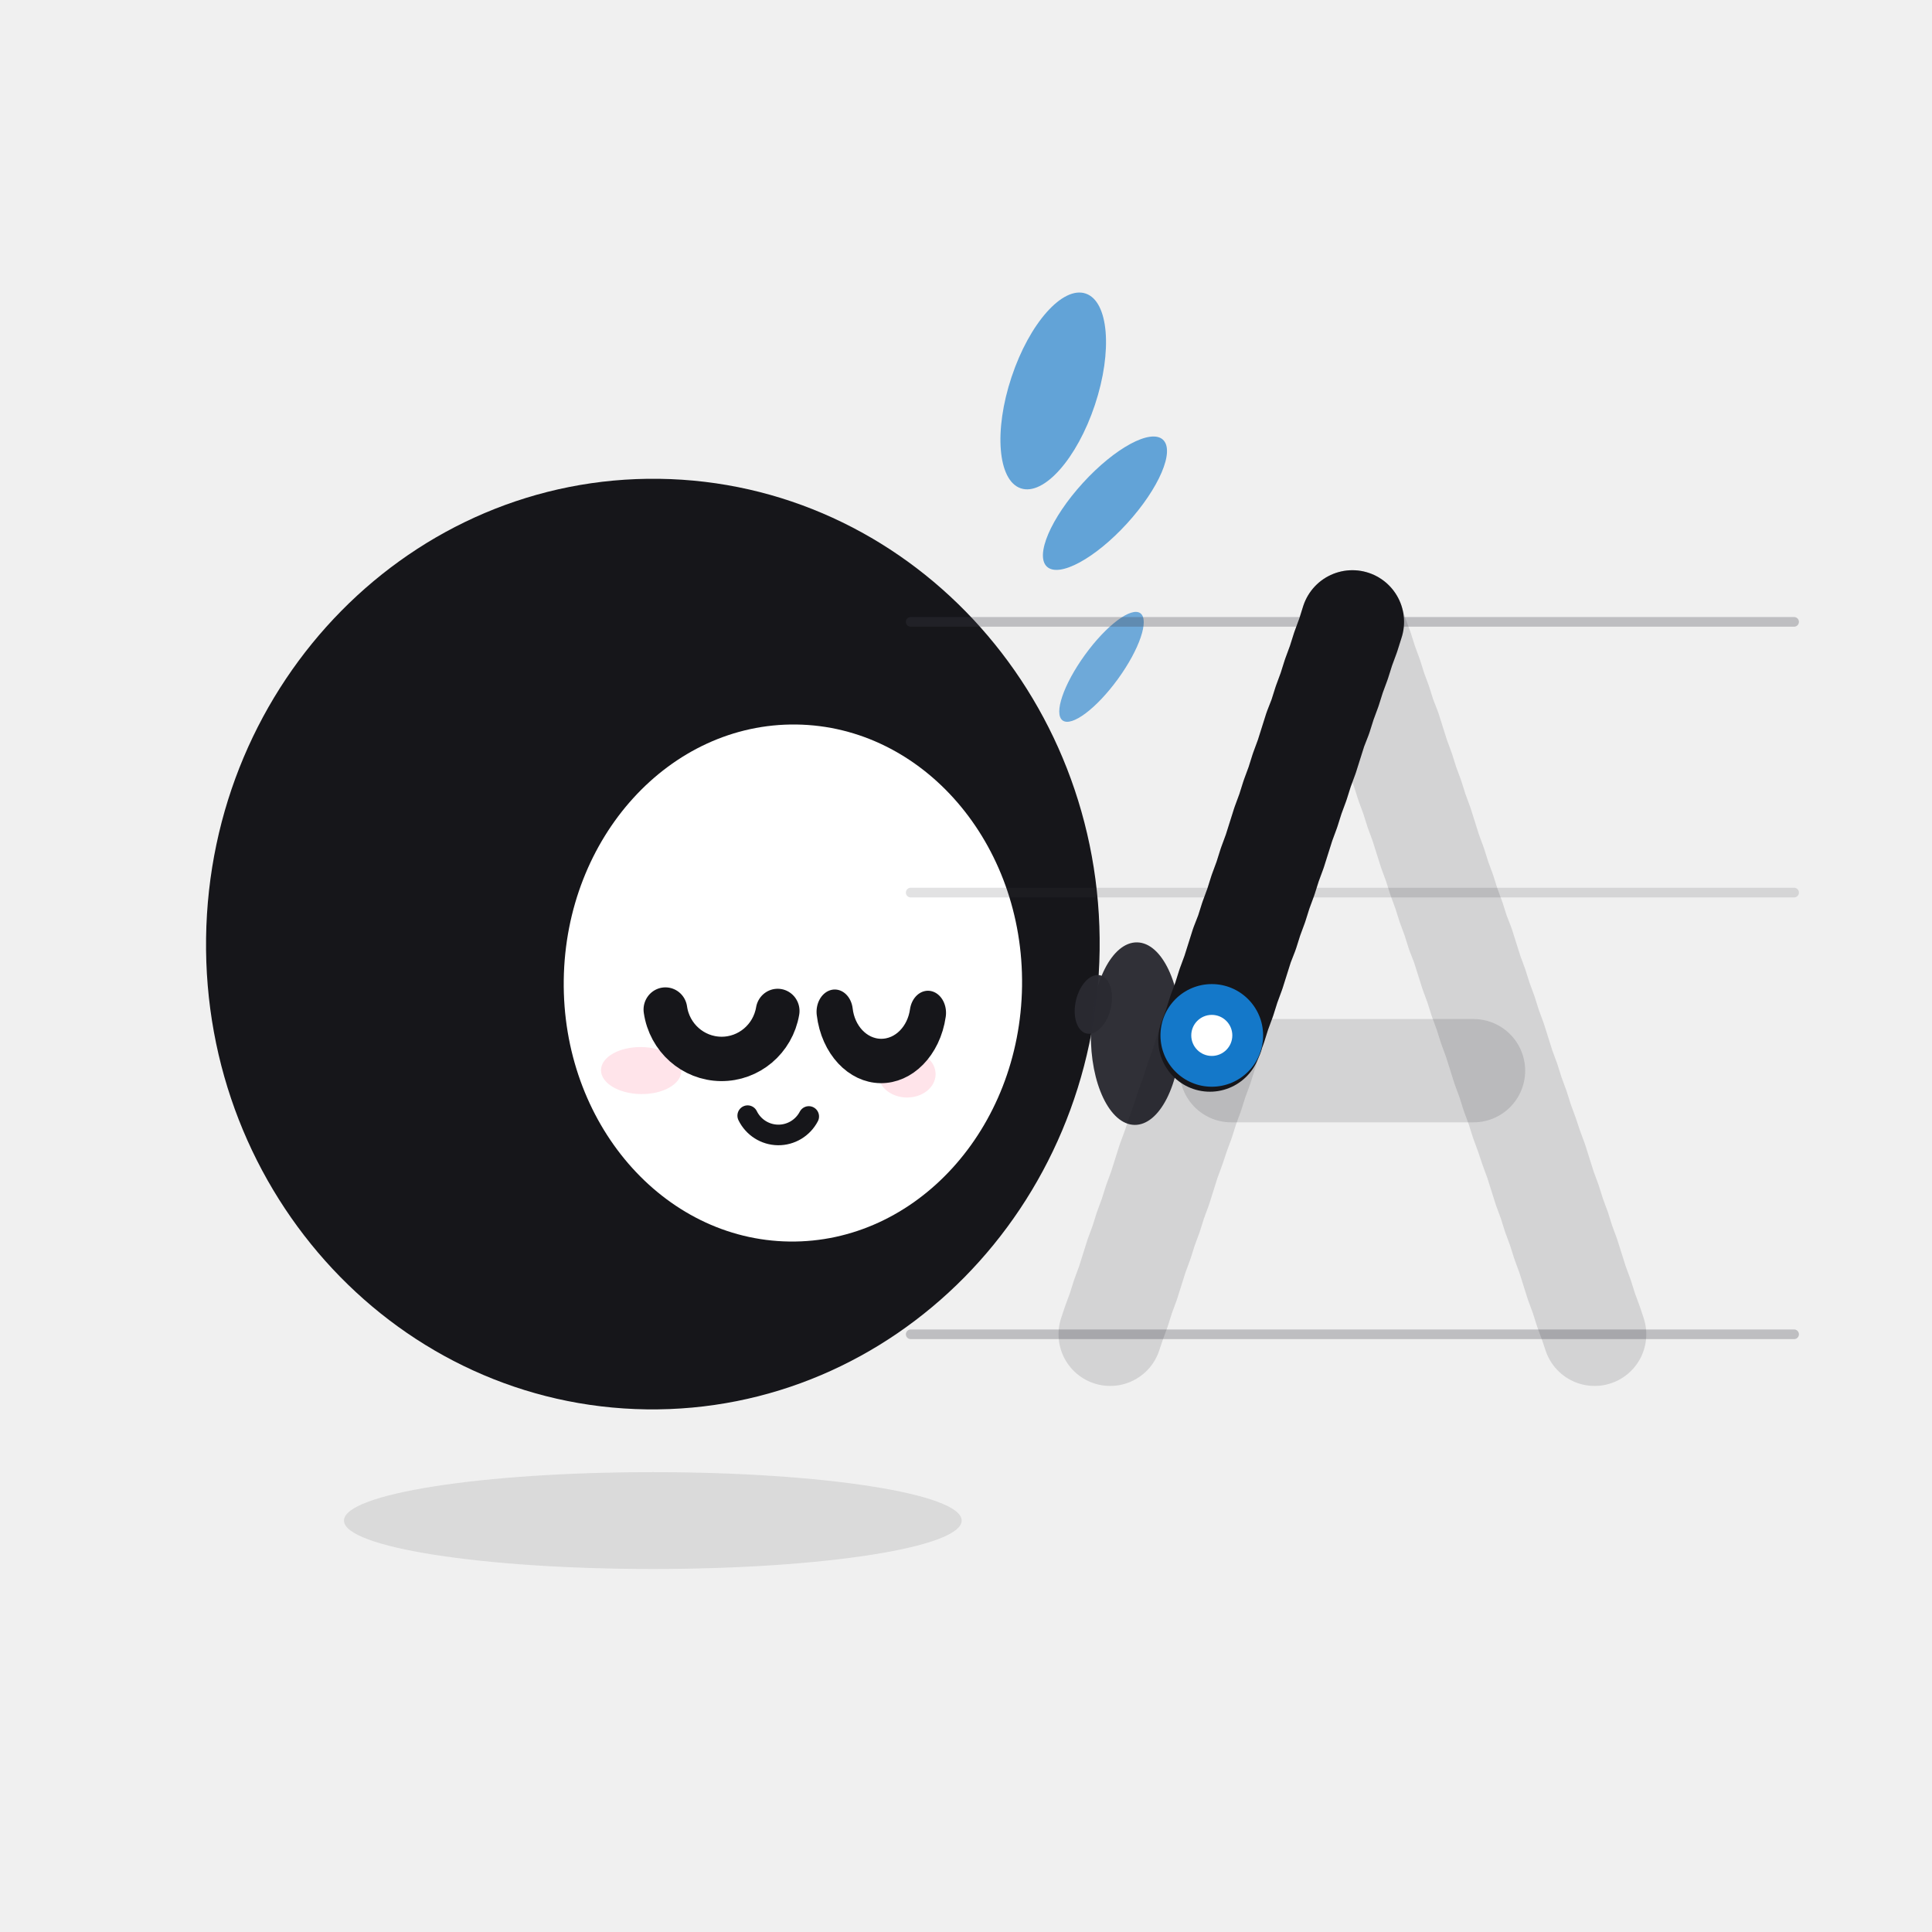
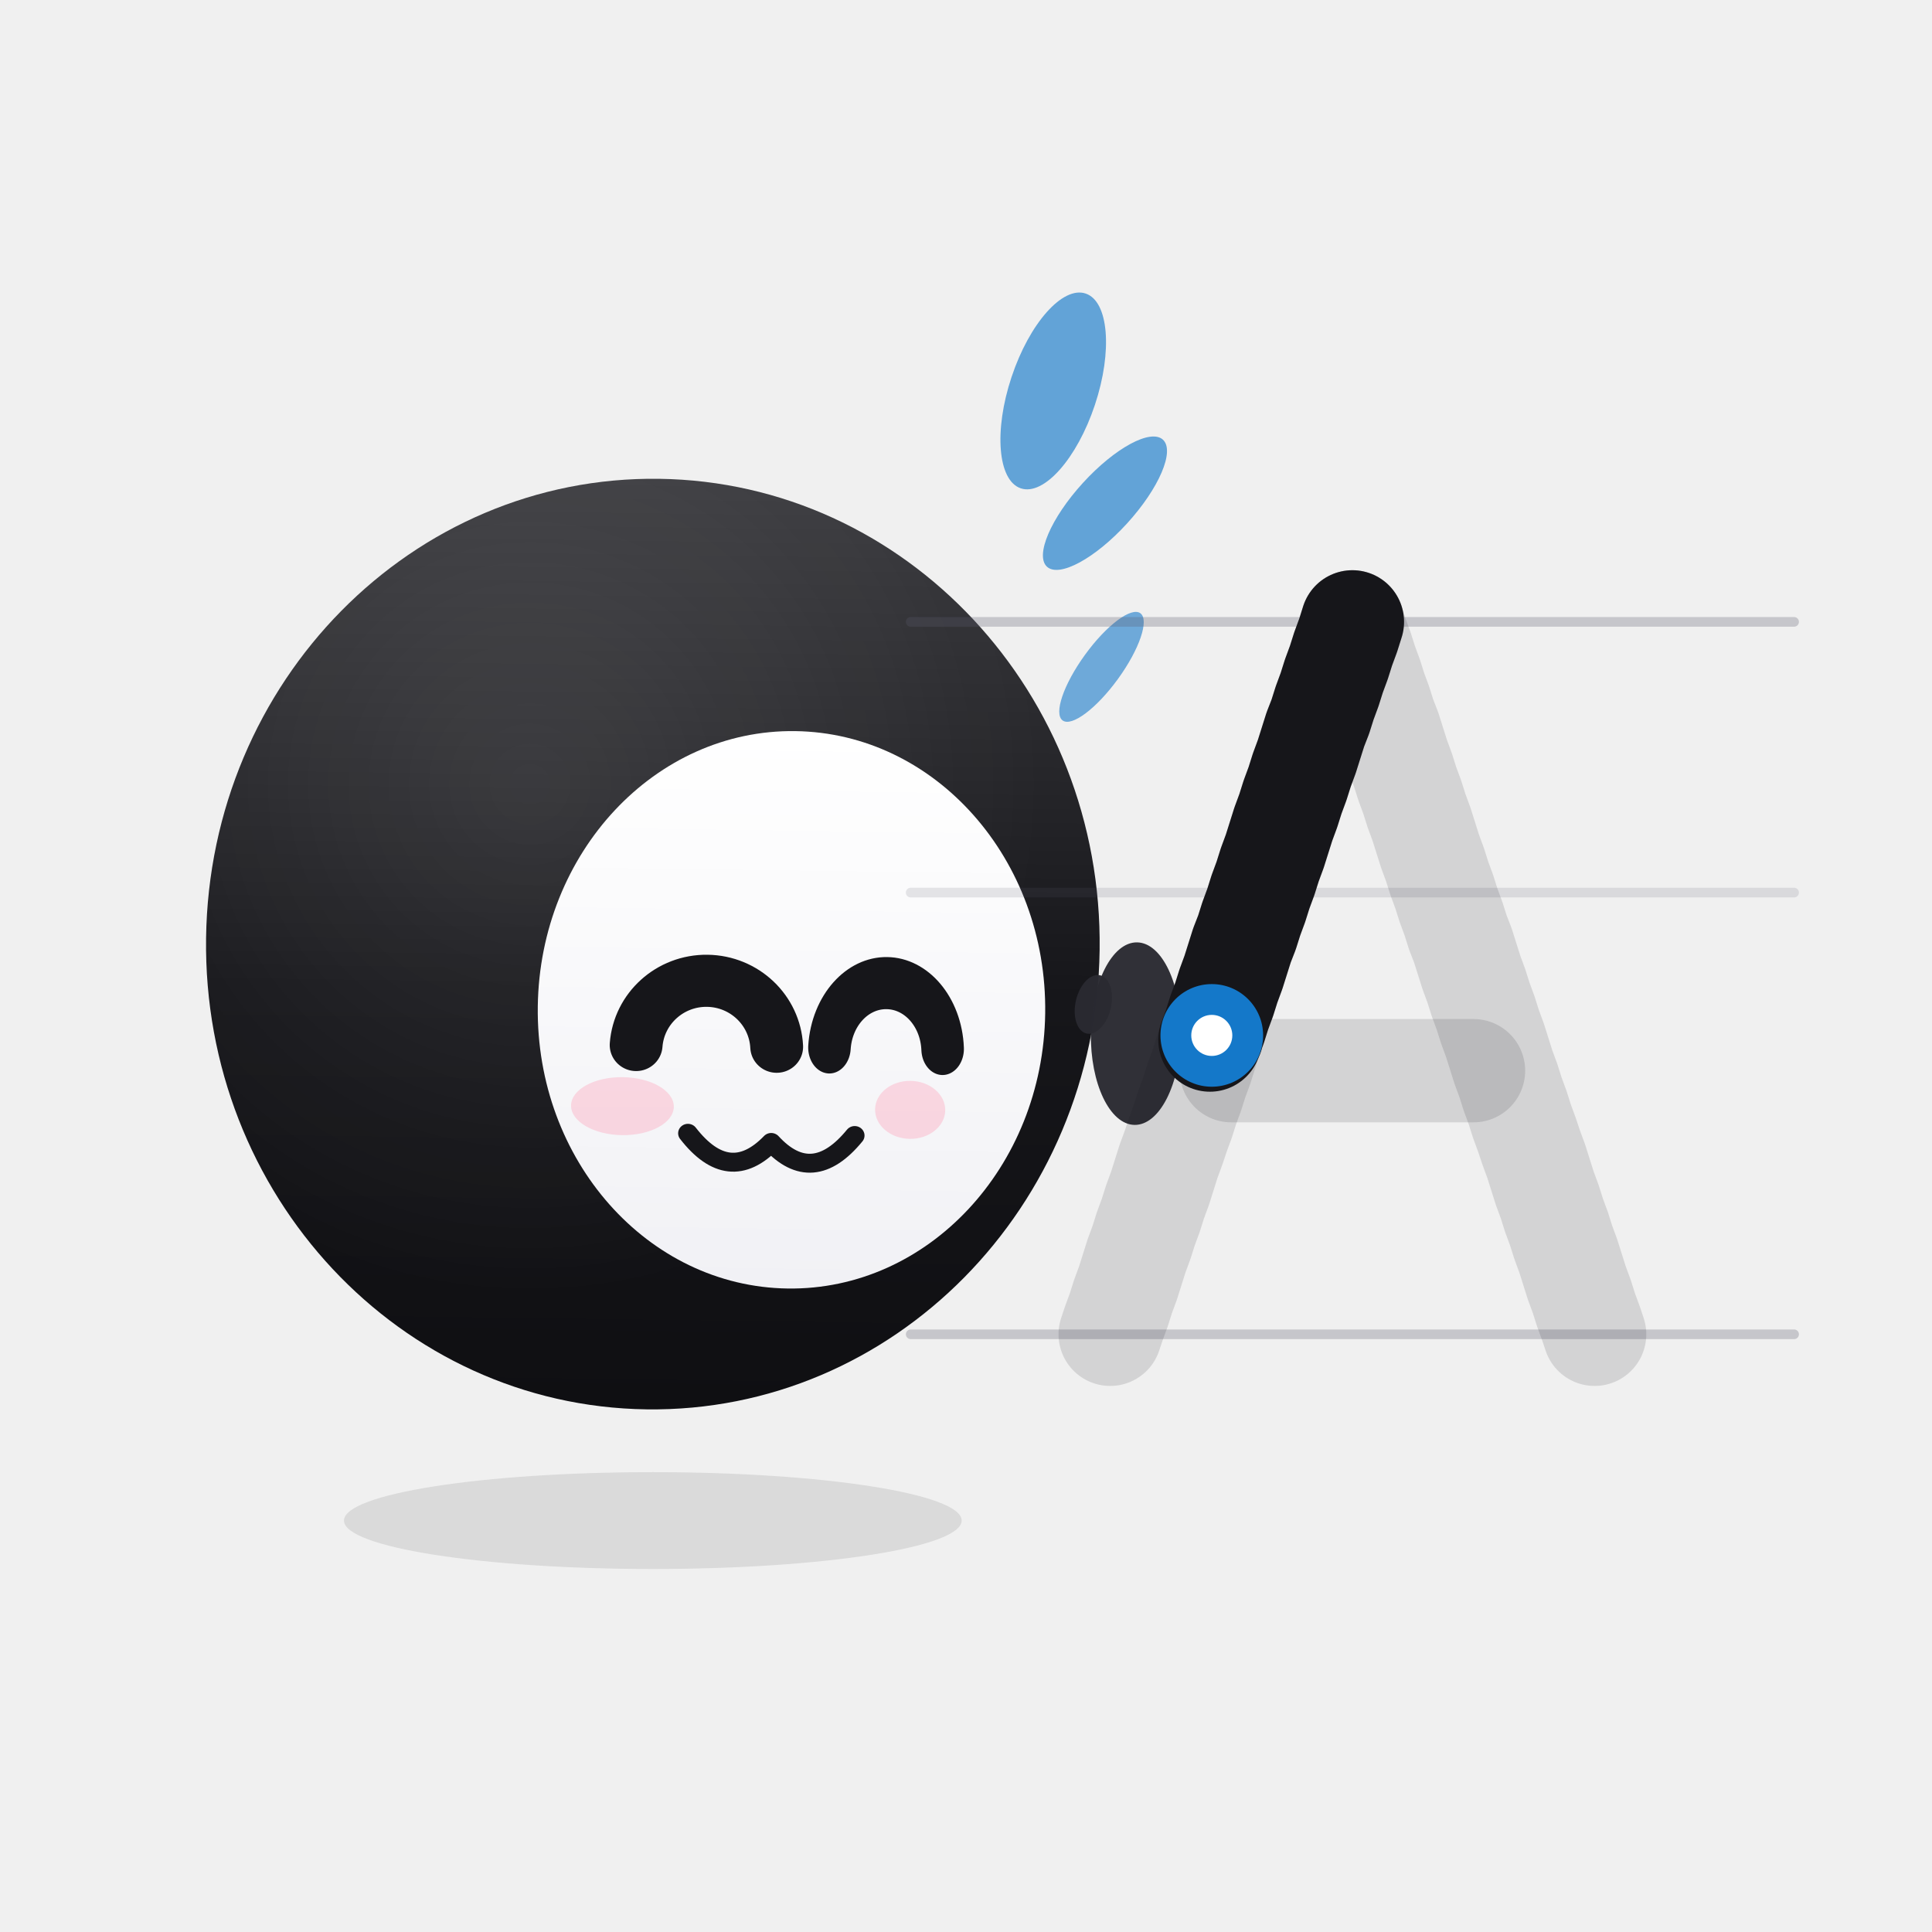
<svg xmlns="http://www.w3.org/2000/svg" width="320" height="320" viewBox="0 0 320 320">
  <defs>
+     <linearGradient id="bg0" gradientUnits="userSpaceOnUse" x1="0" y1="-104" x2="0" y2="104">
+       <stop offset="0" stop-color="#3b3b3f" />
+       <stop offset="0.55" stop-color="#16161A" />
+       <stop offset="1" stop-color="#0f0f12" />
+     </linearGradient>
+     <radialGradient id="bg1" gradientUnits="userSpaceOnUse" cx="-28" cy="-35.36" r="115" fx="-28" fy="-35.36">
+       <stop offset="0" stop-color="#FFFFFF" />
+       <stop offset="1" stop-color="rgba(255,255,255,0)" />
+     </radialGradient>
+     <linearGradient id="bg2" gradientUnits="userSpaceOnUse" x1="0" y1="-48.026" x2="0" y2="76.568">
+       <stop offset="0" stop-color="#FFFFFF" />
+       <stop offset="1" stop-color="#F1F1F5" />
+     </linearGradient>
    <clipPath id="bc1">
-       <path d="M82.748 8.279C82.748 40.192 59.784 66.062 31.458 66.062C3.131 66.062 -19.832 40.192 -19.832 8.279C-19.832 -23.634 3.131 -49.504 31.458 -49.504C59.784 -49.504 82.748 -23.634 82.748 8.279" transform="matrix(0.74 0.01 -0.01 0.741 108.133 156.37)" />
+       <path d="M88.009 14.271C88.009 48.677 62.585 76.568 31.224 76.568C-0.138 76.568 -25.562 48.677 -25.562 14.271C-25.562 -20.134 -0.138 -48.026 31.224 -48.026C62.585 -48.026 88.009 -20.134 88.009 14.271" transform="matrix(0.74 0.01 -0.01 0.741 108.133 156.37)" />
    </clipPath>
  </defs>
  <path d="M-0.985 126C-0.985 132.075 -32.4 137 -71.154 137C-109.907 137 -141.323 132.075 -141.323 126C-141.323 119.925 -109.907 115 -71.154 115C-32.4 115 -0.985 119.925 -0.985 126" fill="rgba(22,22,26,0.13)" fill-opacity="0.799" transform="matrix(0.729 0 0 0.729 160 160)" />
-   <path d="M87.882 2.073C87.882 56.639 46.244 100.873 -5.118 100.873C-56.481 100.873 -98.118 56.639 -98.118 2.073C-98.118 -52.492 -56.481 -96.727 -5.118 -96.727C46.244 -96.727 87.882 -52.492 87.882 2.073" fill="#16161A" transform="matrix(0.74 0.01 -0.01 0.741 108.133 156.37)" />
-   <path d="M100 0C100 57.438 55.228 104 0 104C-55.228 104 -100 57.438 -100 0C-100 -57.438 -55.228 -104 0 -104C55.228 -104 100 -57.438 100 0" fill="#16161A" transform="matrix(0.74 0.01 -0.01 0.741 108.133 156.37)" />
-   <path d="M82.748 8.279C82.748 40.192 59.784 66.062 31.458 66.062C3.131 66.062 -19.832 40.192 -19.832 8.279C-19.832 -23.634 3.131 -49.504 31.458 -49.504C59.784 -49.504 82.748 -23.634 82.748 8.279" fill="#FFFFFF" transform="matrix(0.74 0.01 -0.01 0.741 108.133 156.37)" />
-   <path d="M9 0C9 3.038 4.971 5.5 0 5.5C-4.971 5.5 -9 3.038 -9 0C-9 -3.038 -4.971 -5.5 0 -5.5C4.971 -5.5 9 -3.038 9 0" fill="rgba(255,138,168,0.42)" fill-opacity="0.55" transform="matrix(0.739 0.01 -0.009 0.708 106.195 177.32)" />
-   <path d="M9 0C9 3.038 4.971 5.5 0 5.5C-4.971 5.5 -9 3.038 -9 0C-9 -3.038 -4.971 -5.5 0 -5.5C4.971 -5.5 9 -3.038 9 0" fill="rgba(255,138,168,0.42)" fill-opacity="0.55" transform="matrix(0.528 0.007 -0.009 0.708 150.213 177.889)" />
+   <path d="M87.882 2.073C87.882 56.639 46.244 100.873 -5.118 100.873C-56.481 100.873 -98.118 56.639 -98.118 2.073C-98.118 -52.492 -56.481 -96.727 -5.118 -96.727C46.244 -96.727 87.882 -52.492 87.882 2.073" fill="url(#bg0)" transform="matrix(0.74 0.01 -0.01 0.741 108.133 156.37)" />
+   <path d="M100 0C100 57.438 55.228 104 0 104C-55.228 104 -100 57.438 -100 0C-100 -57.438 -55.228 -104 0 -104C55.228 -104 100 -57.438 100 0" fill="url(#bg0)" transform="matrix(0.74 0.01 -0.01 0.741 108.133 156.37)" />
+   <path d="M100 0C100 57.438 55.228 104 0 104C-55.228 104 -100 57.438 -100 0C-100 -57.438 -55.228 -104 0 -104C55.228 -104 100 -57.438 100 0" fill="url(#bg1)" fill-opacity="0.1" transform="matrix(0.74 0.01 -0.01 0.741 108.133 156.37)" />
+   <path d="M88.009 14.271C88.009 48.677 62.585 76.568 31.224 76.568C-0.138 76.568 -25.562 48.677 -25.562 14.271C-25.562 -20.134 -0.138 -48.026 31.224 -48.026C62.585 -48.026 88.009 -20.134 88.009 14.271" fill="url(#bg2)" transform="matrix(0.74 0.01 -0.01 0.741 108.133 156.37)" />
+   <path d="M11.5 0C11.5 3.866 6.351 7 0 7C-6.351 7 -11.5 3.866 -11.5 0C-11.5 -3.866 -6.351 -7 0 -7C6.351 -7 11.5 -3.866 11.5 0" fill="rgba(255,138,168,0.42)" fill-opacity="0.7" transform="matrix(0.74 0.01 -0.009 0.686 103.095 183.214)" />
+   <path d="M11.5 0C11.5 3.866 6.351 7 0 7C-6.351 7 -11.5 3.866 -11.5 0C-11.5 -3.866 -6.351 -7 0 -7C6.351 -7 11.5 -3.866 11.5 0" fill="rgba(255,138,168,0.42)" fill-opacity="0.7" transform="matrix(0.505 0.007 -0.009 0.686 150.751 183.829)" />
  <g clip-path="url(#bc1)">
-     <path d="M12.84 2.034C11.84 8.35 6.395 13 0 13C-6.395 13 -11.84 8.35 -12.84 2.034" fill="none" stroke="#16161A" stroke-width="10" stroke-linecap="round" stroke-linejoin="round" transform="matrix(0.724 0.009 -0.009 0.735 119.527 165.834)" />
-     <path d="M12.84 2.034C11.84 8.35 6.395 13 0 13C-6.395 13 -11.84 8.35 -12.84 2.034" fill="none" stroke="#16161A" stroke-width="10" stroke-linecap="round" stroke-linejoin="round" transform="matrix(0.601 0.008 -0.009 0.735 145.988 166.176)" />
-     <path d="M7.484 0.814C6.05 3.628 3.159 5.4 0 5.4C-3.159 5.4 -6.05 3.628 -7.484 0.814" fill="none" stroke="#16161A" stroke-width="5" stroke-linecap="round" stroke-linejoin="round" transform="matrix(0.677 0.009 -0.009 0.682 128.906 184.3)" />
+     <path d="M-15.968 -1.005C-15.438 -9.434 -8.446 -16 0 -16C8.446 -16 15.438 -9.434 15.968 -1.005" fill="none" stroke="#16161A" stroke-width="12" stroke-linecap="round" stroke-linejoin="round" transform="matrix(0.729 0.009 -0.009 0.719 116.994 173.954)" />
+     <path d="M-15.968 -1.005C-15.438 -9.434 -8.446 -16 0 -16C8.446 -16 15.438 -9.434 15.968 -1.005" fill="none" stroke="#16161A" stroke-width="12" stroke-linecap="round" stroke-linejoin="round" transform="matrix(0.587 0.008 -0.009 0.719 146.748 174.338)" />
+     <path d="M-20.4 -3.57Q-10.2 9.69 0 -1.53Q10.2 9.69 20.4 -3.57" fill="none" stroke="#16161A" stroke-width="4.8" stroke-linecap="round" stroke-linejoin="round" transform="matrix(0.677 0.009 -0.008 0.653 127.728 190.224)" />
  </g>
  <path d="M-10.215 -10.816C-8.289 -8.119 -9.498 -3.956 -12.914 -1.517C-16.33 0.922 -20.66 0.713 -22.585 -1.984C-24.511 -4.681 -23.302 -8.844 -19.886 -11.283C-16.47 -13.722 -12.14 -13.513 -10.215 -10.816" fill="#2A2A31" fill-opacity="0.964" transform="matrix(0.433 0.006 -0.01 0.741 188.128 171.203)" />
  <path d="M17.2 0C17.2 11.267 9.499 20.4 0 20.4C-9.499 20.4 -17.2 11.267 -17.2 0C-17.2 -11.267 -9.499 -20.4 0 -20.4C9.499 -20.4 17.2 -11.267 17.2 0" fill="#2A2A31" fill-opacity="0.964" transform="matrix(0.433 0.006 -0.01 0.741 188.128 171.203)" />
  <path d="M9.831 0C9.831 12.673 5.43 22.947 0 22.947C-5.43 22.947 -9.831 12.673 -9.831 0C-9.831 -12.673 -5.43 -22.947 0 -22.947C5.43 -22.947 9.831 -12.673 9.831 0" fill="#1478C9" fill-opacity="0.644" transform="matrix(0.702 0.235 -0.234 0.703 174.448 64.752)" />
  <path d="M6.703 0C6.703 10.625 3.702 19.238 0 19.238C-3.702 19.238 -6.703 10.625 -6.703 0C-6.703 -10.625 -3.702 -19.238 0 -19.238C3.702 -19.238 6.703 -10.625 6.703 0" fill="#1478C9" fill-opacity="0.644" transform="matrix(0.546 0.5 -0.499 0.547 183.016 83.346)" />
  <path d="M4.571 0C4.571 8.173 2.525 14.799 0 14.799C-2.525 14.799 -4.571 8.173 -4.571 0C-4.571 -8.173 -2.525 -14.799 0 -14.799C2.525 -14.799 4.571 -8.173 4.571 0" fill="#1478C9" fill-opacity="0.588" transform="matrix(0.599 0.435 -0.435 0.6 182.443 110.451)" />
-   <path d="M-73.16 -59L73.16 -59" fill="none" stroke="#3D3D49" stroke-width="1.6" stroke-linecap="round" stroke-linejoin="round" stroke-opacity="0.28" transform="matrix(1 0 0 1 224 162)" />
-   <path d="M-73.16 -14.16L73.16 -14.16" fill="none" stroke="#3D3D49" stroke-width="1.6" stroke-linecap="round" stroke-linejoin="round" stroke-opacity="0.15" transform="matrix(1 0 0 1 224 162)" />
-   <path d="M-73.16 59L73.16 59" fill="none" stroke="#3D3D49" stroke-width="1.6" stroke-linecap="round" stroke-linejoin="round" stroke-opacity="0.28" transform="matrix(1 0 0 1 224 162)" />
+   <path d="M-73.16 -59L73.16 -59" fill="none" stroke="#5C5C6E" stroke-width="1.6" stroke-linecap="round" stroke-linejoin="round" stroke-opacity="0.28" transform="matrix(1 0 0 1 224 162)" />
+   <path d="M-73.16 -14.16L73.16 -14.16" fill="none" stroke="#5C5C6E" stroke-width="1.6" stroke-linecap="round" stroke-linejoin="round" stroke-opacity="0.15" transform="matrix(1 0 0 1 224 162)" />
+   <path d="M-73.16 59L73.16 59" fill="none" stroke="#5C5C6E" stroke-width="1.6" stroke-linecap="round" stroke-linejoin="round" stroke-opacity="0.28" transform="matrix(1 0 0 1 224 162)" />
  <path d="M0 -0.5L-0.006 -0.481L-0.013 -0.462L-0.019 -0.443L-0.026 -0.424L-0.032 -0.405L-0.039 -0.386L-0.045 -0.367L-0.052 -0.349L-0.058 -0.33L-0.064 -0.311L-0.071 -0.292L-0.077 -0.273L-0.084 -0.254L-0.09 -0.235L-0.097 -0.216L-0.103 -0.197L-0.109 -0.178L-0.116 -0.159L-0.122 -0.14L-0.129 -0.121L-0.135 -0.102L-0.142 -0.083L-0.148 -0.064L-0.155 -0.046L-0.161 -0.027L-0.167 -0.008L-0.174 0.011L-0.18 0.03L-0.187 0.049L-0.193 0.068L-0.2 0.087L-0.206 0.106L-0.212 0.125L-0.219 0.144L-0.225 0.163L-0.232 0.182L-0.238 0.201L-0.245 0.22L-0.251 0.238L-0.258 0.257L-0.264 0.276L-0.27 0.295L-0.277 0.314L-0.283 0.333L-0.29 0.352L-0.296 0.371L-0.303 0.39L-0.309 0.409L-0.315 0.428L-0.322 0.447L-0.328 0.466L-0.335 0.485L-0.34 0.5" fill="none" stroke="rgba(22,22,26,0.13)" stroke-width="0.145" stroke-linecap="round" stroke-linejoin="round" transform="matrix(118 0 0 118 224 162)" />
  <path d="M0 -0.5L0.006 -0.481L0.013 -0.462L0.019 -0.443L0.026 -0.424L0.032 -0.405L0.039 -0.386L0.045 -0.367L0.052 -0.349L0.058 -0.33L0.064 -0.311L0.071 -0.292L0.077 -0.273L0.084 -0.254L0.09 -0.235L0.097 -0.216L0.103 -0.197L0.109 -0.178L0.116 -0.159L0.122 -0.14L0.129 -0.121L0.135 -0.102L0.142 -0.083L0.148 -0.064L0.155 -0.046L0.161 -0.027L0.167 -0.008L0.174 0.011L0.18 0.03L0.187 0.049L0.193 0.068L0.2 0.087L0.206 0.106L0.212 0.125L0.219 0.144L0.225 0.163L0.232 0.182L0.238 0.201L0.245 0.22L0.251 0.238L0.258 0.257L0.264 0.276L0.27 0.295L0.277 0.314L0.283 0.333L0.29 0.352L0.296 0.371L0.303 0.39L0.309 0.409L0.315 0.428L0.322 0.447L0.328 0.466L0.335 0.485L0.34 0.5" fill="none" stroke="rgba(22,22,26,0.13)" stroke-width="0.145" stroke-linecap="round" stroke-linejoin="round" transform="matrix(118 0 0 118 224 162)" />
  <path d="M-0.17 0.13L-0.15 0.13L-0.13 0.13L-0.11 0.13L-0.09 0.13L-0.07 0.13L-0.05 0.13L-0.03 0.13L-0.01 0.13L0.01 0.13L0.03 0.13L0.05 0.13L0.07 0.13L0.09 0.13L0.11 0.13L0.13 0.13L0.15 0.13L0.17 0.13" fill="none" stroke="rgba(22,22,26,0.13)" stroke-width="0.145" stroke-linecap="round" stroke-linejoin="round" transform="matrix(118 0 0 118 224 162)" />
  <path d="M0 -0.5L-0.006 -0.481L-0.013 -0.462L-0.019 -0.443L-0.026 -0.424L-0.032 -0.405L-0.039 -0.386L-0.045 -0.367L-0.052 -0.349L-0.058 -0.33L-0.064 -0.311L-0.071 -0.292L-0.077 -0.273L-0.084 -0.254L-0.09 -0.235L-0.097 -0.216L-0.103 -0.197L-0.109 -0.178L-0.116 -0.159L-0.122 -0.14L-0.129 -0.121L-0.135 -0.102L-0.142 -0.083L-0.148 -0.064L-0.155 -0.046L-0.161 -0.027L-0.167 -0.008L-0.174 0.011L-0.18 0.03L-0.187 0.049L-0.193 0.068L-0.2 0.087L-0.197 0.08" fill="none" stroke="#16161A" stroke-width="0.145" stroke-linecap="round" stroke-linejoin="round" transform="matrix(118 0 0 118 224 162)" />
  <path d="M8.5 0C8.5 4.694 4.694 8.5 0 8.5C-4.694 8.5 -8.5 4.694 -8.5 0C-8.5 -4.694 -4.694 -8.5 0 -8.5C4.694 -8.5 8.5 -4.694 8.5 0" fill="#1478C9" transform="matrix(1 0 0 1 200.711 171.496)" />
  <path d="M3.4 0C3.4 1.878 1.878 3.4 0 3.4C-1.878 3.4 -3.4 1.878 -3.4 0C-3.4 -1.878 -1.878 -3.4 0 -3.4C1.878 -3.4 3.4 -1.878 3.4 0" fill="#FFFFFF" transform="matrix(1 0 0 1 200.711 171.496)" />
</svg>
